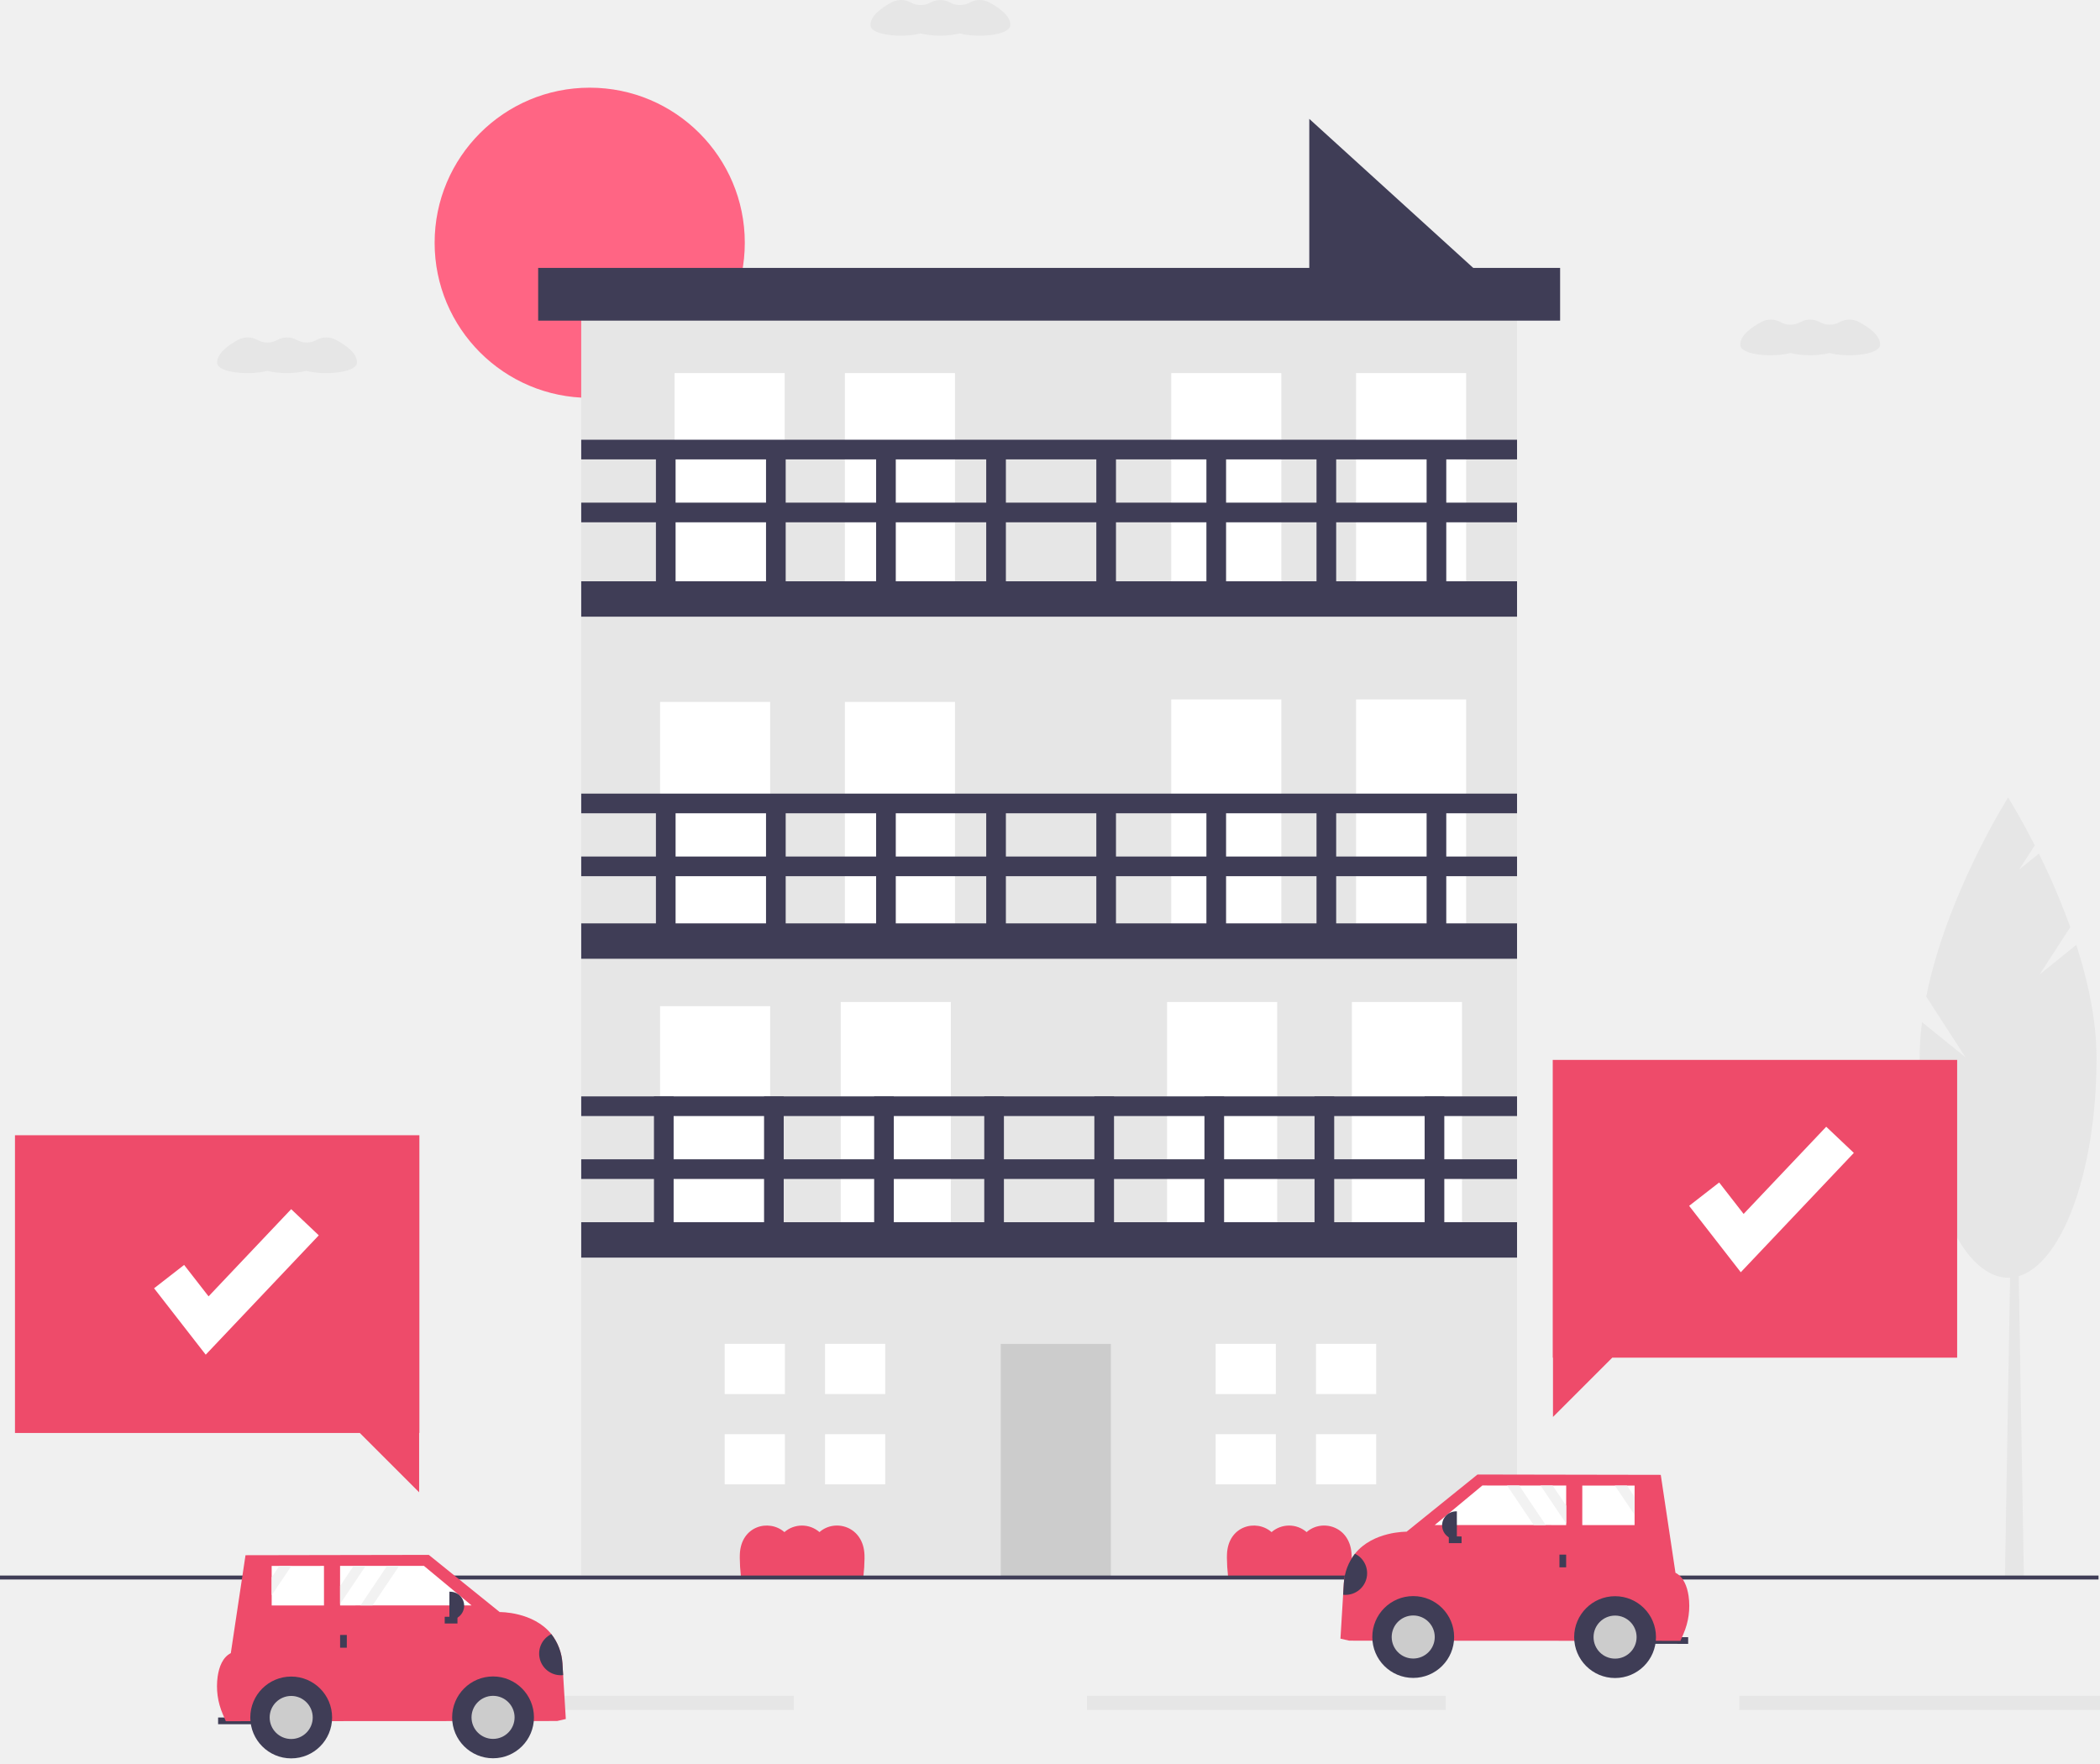
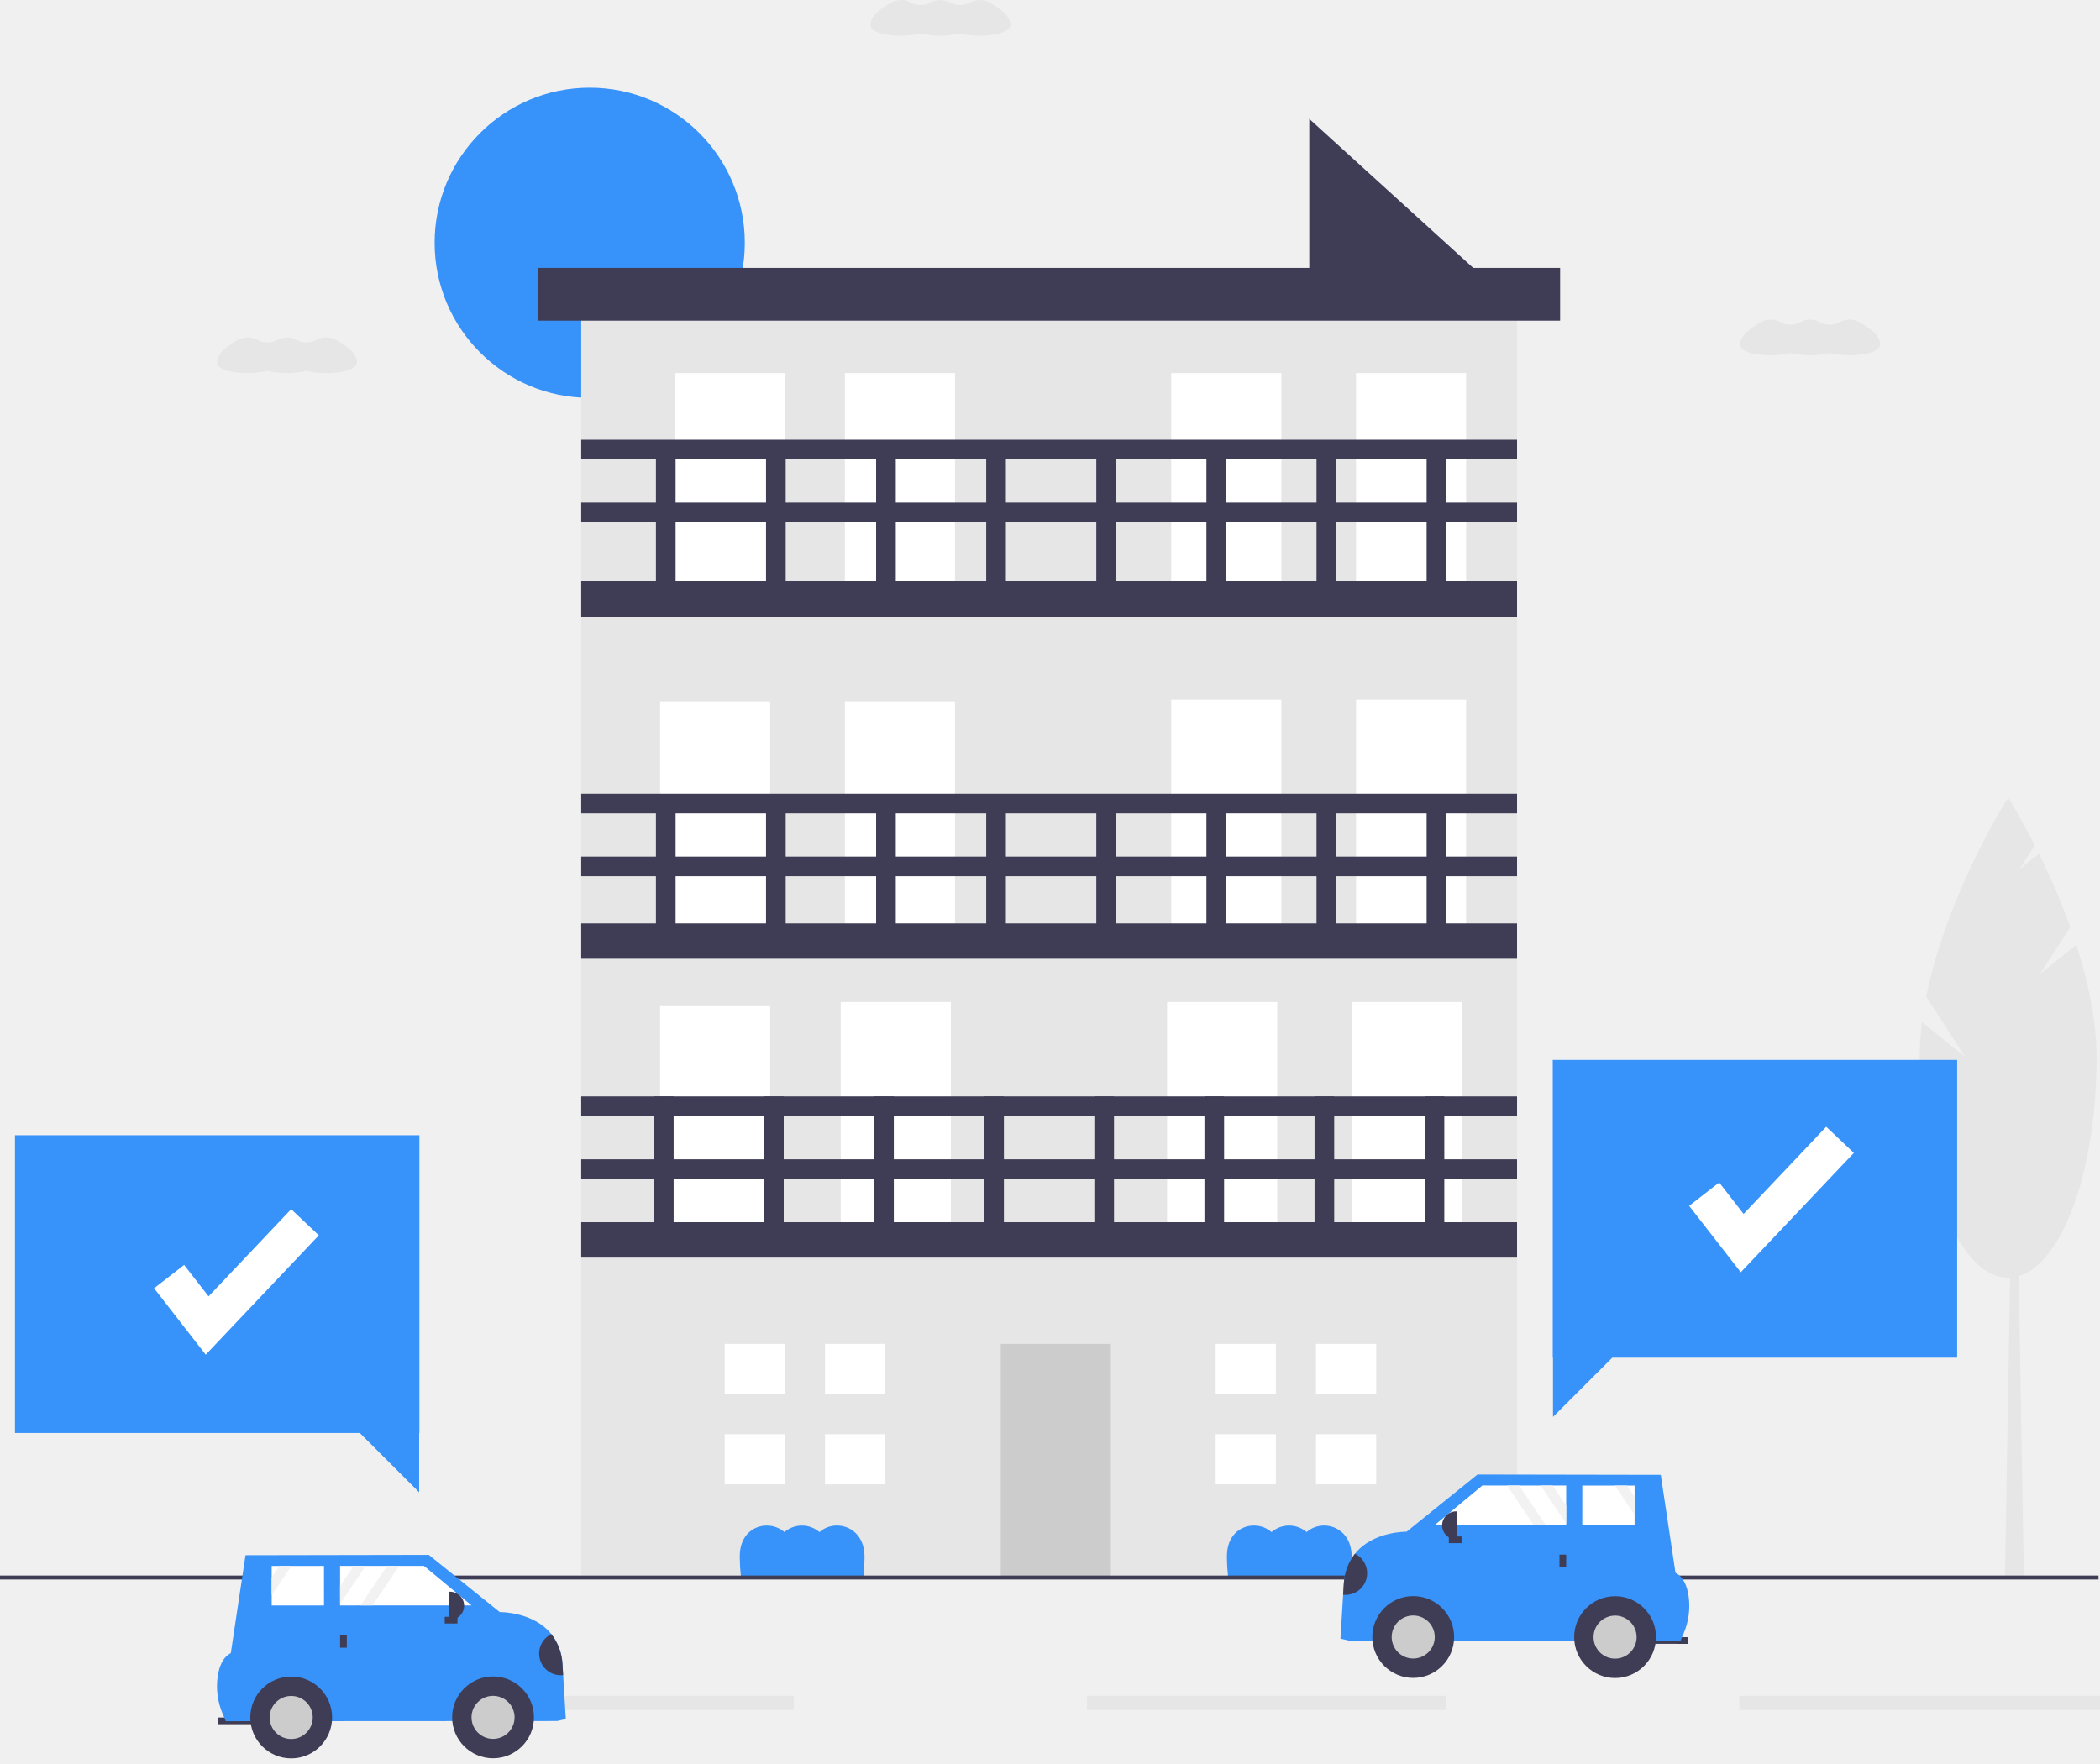
<svg xmlns="http://www.w3.org/2000/svg" width="350" height="294" viewBox="0 0 350 294" fill="none">
  <g clip-path="url(#clip0_11_76)">
-     <path d="M98.285 66.309C112.561 66.309 124.133 54.737 124.133 40.462C124.133 26.186 112.561 14.614 98.285 14.614C84.01 14.614 72.438 26.186 72.438 40.462C72.438 54.737 84.01 66.309 98.285 66.309Z" fill="#FF6584" />
+     <path d="M98.285 66.309C112.561 66.309 124.133 54.737 124.133 40.462C124.133 26.186 112.561 14.614 98.285 14.614C84.01 14.614 72.438 26.186 72.438 40.462C72.438 54.737 84.01 66.309 98.285 66.309Z" fill="#3792F9" />
    <path d="M249.219 47.998H218.214V19.812L249.219 47.998Z" fill="#3F3D56" />
    <path d="M252.841 47.075H96.87V262.558H252.841V47.075Z" fill="#E6E6E6" />
    <path d="M130.781 62.184H112.431V100.849H130.781V62.184Z" fill="white" />
    <path d="M159.163 62.184H140.814V100.849H159.163V62.184Z" fill="white" />
    <path d="M128.362 116.986H110.013V155.651H128.362V116.986Z" fill="white" />
    <path d="M159.163 116.986H140.814V155.651H159.163V116.986Z" fill="white" />
    <path d="M128.362 167.693H110.013V206.359H128.362V167.693Z" fill="white" />
    <path d="M158.472 167.002H140.123V205.668H158.472V167.002Z" fill="white" />
    <path d="M185.142 223.98H166.793V262.645H185.142V223.98Z" fill="#CCCCCC" />
    <path d="M212.866 167.002H194.516V205.668H212.866V167.002Z" fill="white" />
    <path d="M243.667 167.002H225.317V205.668H243.667V167.002Z" fill="white" />
    <path d="M213.557 116.577H195.207V155.242H213.557V116.577Z" fill="white" />
    <path d="M244.358 116.577H226.008V155.242H244.358V116.577Z" fill="white" />
    <path d="M213.557 62.184H195.207V100.849H213.557V62.184Z" fill="white" />
    <path d="M244.358 62.184H226.008V100.849H244.358V62.184Z" fill="white" />
    <path d="M252.841 96.881H96.87V102.779H252.841V96.881Z" fill="#3F3D56" />
    <path d="M252.841 142.755H96.87V146.032H252.841V142.755Z" fill="#3F3D56" />
    <path d="M252.841 132.269H96.87V135.546H252.841V132.269Z" fill="#3F3D56" />
    <path d="M112.271 208.944V182.731H108.994V208.944H112.271Z" fill="#3F3D56" />
    <path d="M130.62 208.944V182.731H127.344V208.944H130.62Z" fill="#3F3D56" />
    <path d="M148.97 208.944V182.731H145.693V208.944H148.97Z" fill="#3F3D56" />
    <path d="M167.319 208.944V182.731H164.043V208.944H167.319Z" fill="#3F3D56" />
    <path d="M185.669 208.944V182.731H182.392V208.944H185.669Z" fill="#3F3D56" />
    <path d="M204.018 208.944V182.731H200.742V208.944H204.018Z" fill="#3F3D56" />
    <path d="M222.368 208.944V182.731H219.091V208.944H222.368Z" fill="#3F3D56" />
    <path d="M240.718 208.944V182.731H237.441V208.944H240.718Z" fill="#3F3D56" />
    <path d="M112.598 159.138V132.925H109.322V159.138H112.598Z" fill="#3F3D56" />
    <path d="M130.948 159.138V132.925H127.671V159.138H130.948Z" fill="#3F3D56" />
    <path d="M149.297 159.138V132.925H146.021V159.138H149.297Z" fill="#3F3D56" />
    <path d="M167.647 159.138V132.925H164.37V159.138H167.647Z" fill="#3F3D56" />
    <path d="M185.997 159.138V132.925H182.72V159.138H185.997Z" fill="#3F3D56" />
    <path d="M204.346 159.138V132.925H201.069V159.138H204.346Z" fill="#3F3D56" />
    <path d="M222.696 159.138V132.925H219.419V159.138H222.696Z" fill="#3F3D56" />
    <path d="M241.045 159.138V132.925H237.769V159.138H241.045Z" fill="#3F3D56" />
    <path d="M112.598 100.813V74.599H109.322V100.813H112.598Z" fill="#3F3D56" />
    <path d="M130.948 100.813V74.599H127.671V100.813H130.948Z" fill="#3F3D56" />
    <path d="M149.297 100.813V74.599H146.021V100.813H149.297Z" fill="#3F3D56" />
    <path d="M167.647 100.813V74.599H164.37V100.813H167.647Z" fill="#3F3D56" />
    <path d="M185.997 100.813V74.599H182.72V100.813H185.997Z" fill="#3F3D56" />
    <path d="M204.346 100.813V74.599H201.069V100.813H204.346Z" fill="#3F3D56" />
    <path d="M222.696 100.813V74.599H219.419V100.813H222.696Z" fill="#3F3D56" />
    <path d="M241.045 100.813V74.599H237.769V100.813H241.045Z" fill="#3F3D56" />
    <path d="M252.841 83.774H96.87V87.051H252.841V83.774Z" fill="#3F3D56" />
    <path d="M252.841 73.289H96.87V76.565H252.841V73.289Z" fill="#3F3D56" />
    <path d="M252.841 153.896H96.87V159.794H252.841V153.896Z" fill="#3F3D56" />
    <path d="M260.019 44.651H89.693V53.44H260.019V44.651Z" fill="#3F3D56" />
    <path d="M130.815 232.341V223.98H120.782V232.341H129.979H130.815Z" fill="white" />
    <path d="M129.979 239.029H120.782V247.39H130.815V239.029H129.979Z" fill="white" />
    <path d="M147.537 223.98H137.504V232.34H147.537V223.98Z" fill="white" />
    <path d="M147.537 239.029H137.504V247.39H147.537V239.029Z" fill="white" />
    <path d="M212.644 232.341V223.98H202.611V232.341H211.808H212.644Z" fill="white" />
    <path d="M211.808 239.029H202.611V247.39H212.644V239.029H211.808Z" fill="white" />
    <path d="M229.366 223.98H219.333V232.34H229.366V223.98Z" fill="white" />
    <path d="M229.366 239.029H219.333V247.39H229.366V239.029Z" fill="white" />
    <path d="M252.841 203.702H96.87V209.6H252.841V203.702Z" fill="#3F3D56" />
    <path d="M252.841 193.216H96.87V196.493H252.841V193.216Z" fill="#3F3D56" />
    <path d="M252.841 182.731H96.87V186.007H252.841V182.731Z" fill="#3F3D56" />
-     <path d="M144.089 259.75C144.09 259.567 144.087 259.386 144.082 259.205C143.942 254.374 139.149 253.064 136.58 255.351C135.77 254.647 134.732 254.259 133.658 254.259C132.585 254.259 131.547 254.647 130.736 255.351C128.156 253.1 123.459 254.317 123.304 259.093C123.298 259.274 123.295 259.455 123.295 259.637C123.302 260.642 123.364 261.645 123.479 262.643H143.907C144.018 261.682 144.079 260.717 144.089 259.75V259.75Z" fill="#EE4B6A" />
-     <path d="M225.279 259.75C225.279 259.567 225.277 259.386 225.272 259.205C225.131 254.374 220.339 253.064 217.77 255.351C216.959 254.647 215.922 254.259 214.848 254.259C213.774 254.259 212.737 254.647 211.926 255.351C209.346 253.1 204.649 254.317 204.494 259.093C204.488 259.274 204.485 259.455 204.485 259.637C204.492 260.642 204.554 261.645 204.669 262.643H225.097C225.208 261.682 225.269 260.717 225.279 259.75Z" fill="#EE4B6A" />
+     <path d="M144.089 259.75C144.09 259.567 144.087 259.386 144.082 259.205C143.942 254.374 139.149 253.064 136.58 255.351C135.77 254.647 134.732 254.259 133.658 254.259C132.585 254.259 131.547 254.647 130.736 255.351C128.156 253.1 123.459 254.317 123.304 259.093C123.298 259.274 123.295 259.455 123.295 259.637C123.302 260.642 123.364 261.645 123.479 262.643H143.907C144.018 261.682 144.079 260.717 144.089 259.75V259.75Z" fill="#3792F9" />
+     <path d="M225.279 259.75C225.279 259.567 225.277 259.386 225.272 259.205C225.131 254.374 220.339 253.064 217.77 255.351C216.959 254.647 215.922 254.259 214.848 254.259C213.774 254.259 212.737 254.647 211.926 255.351C209.346 253.1 204.649 254.317 204.494 259.093C204.488 259.274 204.485 259.455 204.485 259.637C204.492 260.642 204.554 261.645 204.669 262.643H225.097C225.208 261.682 225.269 260.717 225.279 259.75Z" fill="#3792F9" />
    <path d="M337.315 262.97H334.156L335.209 201.256H336.262L337.315 262.97Z" fill="#E6E6E6" />
    <path d="M339.948 162.402L345.047 154.521C343.535 150.343 341.788 146.254 339.815 142.273L336.518 144.936L339.129 140.901C336.64 136.003 334.682 132.916 334.682 132.916C334.682 132.916 324.455 149.034 321.037 166.098L327.582 176.212L320.337 170.361C320.079 172.348 319.946 174.351 319.94 176.355C319.94 196.565 326.54 212.949 334.682 212.949C342.825 212.949 349.425 196.565 349.425 176.355C349.425 170.09 348.008 163.535 346.053 157.471L339.948 162.402Z" fill="#E6E6E6" />
-     <path d="M326.191 176.65H258.79V226.278H258.831V236.158L268.712 226.278H326.191V176.65Z" fill="#EE4B6A" />
+     <path d="M326.191 176.65H258.79V226.278H258.831V236.158L268.712 226.278H326.191V176.65Z" fill="#3792F9" />
    <path d="M240.956 282.639H181.158V285.003H240.956V282.639Z" fill="#E6E6E6" />
    <path d="M350 282.639H289.879V285.003H350V282.639Z" fill="#E6E6E6" />
    <path d="M132.313 282.639H72.438V285.003H132.313V282.639Z" fill="#E6E6E6" />
    <path d="M349.754 262.591H0V263.25H349.754V262.591Z" fill="#3F3D56" />
    <path d="M274.32 273.973L281.361 273.976L281.362 272.859L274.32 272.855L274.32 273.973Z" fill="#3F3D56" />
-     <path d="M223.409 273.107L224.862 273.443L280.076 273.473L280.573 272.316C281.439 270.332 281.736 268.146 281.431 266.002C281.193 264.405 280.597 262.817 279.244 262.128L276.794 245.808L246.247 245.753L234.428 255.286C234.428 255.286 228.853 255.185 225.824 258.956C224.732 260.358 224.086 262.057 223.973 263.83L223.853 265.792L223.409 273.107Z" fill="#EE4B6A" />
+     <path d="M223.409 273.107L224.862 273.443L280.076 273.473L280.573 272.316C281.439 270.332 281.736 268.146 281.431 266.002C281.193 264.405 280.597 262.817 279.244 262.128L276.794 245.808L246.247 245.753L234.428 255.286C234.428 255.286 228.853 255.185 225.824 258.956C224.732 260.358 224.086 262.057 223.973 263.83L223.853 265.792L223.409 273.107Z" fill="#3792F9" />
    <path d="M235.536 279.652C239.302 279.652 242.354 276.6 242.354 272.834C242.354 269.069 239.302 266.016 235.536 266.016C231.771 266.016 228.718 269.069 228.718 272.834C228.718 276.6 231.771 279.652 235.536 279.652Z" fill="#3F3D56" />
    <path d="M235.536 276.423C237.518 276.423 239.125 274.816 239.125 272.834C239.125 270.852 237.518 269.246 235.536 269.246C233.554 269.246 231.948 270.852 231.948 272.834C231.948 274.816 233.554 276.423 235.536 276.423Z" fill="#CCCCCC" />
    <path d="M269.179 279.67C272.944 279.67 275.997 276.617 275.997 272.852C275.997 269.087 272.944 266.034 269.179 266.034C265.414 266.034 262.361 269.087 262.361 272.852C262.361 276.617 265.414 279.67 269.179 279.67Z" fill="#3F3D56" />
    <path d="M269.179 276.44C271.161 276.44 272.767 274.834 272.767 272.852C272.767 270.87 271.161 269.264 269.179 269.264C267.197 269.264 265.591 270.87 265.591 272.852C265.591 274.834 267.197 276.44 269.179 276.44Z" fill="#CCCCCC" />
    <path d="M239.123 254.171L255.617 254.179H257.63L261.029 254.181V253.933L261.031 250.944L261.034 247.588H258.773L256.759 247.585L253.193 247.583H251.18L247.062 247.58L239.123 254.171Z" fill="white" />
    <path d="M263.713 254.183L272.429 254.188L272.432 252.478V249.489L272.434 247.595H271.158L269.145 247.592L263.715 247.59L263.713 254.183Z" fill="white" />
    <path d="M259.907 261.225L261.025 261.225L261.026 259.101L259.908 259.101L259.907 261.225Z" fill="#3F3D56" />
    <path d="M243.593 257.192L243.594 256.074L241.47 256.073L241.47 257.191L243.593 257.192Z" fill="#3F3D56" />
    <path d="M242.81 256.564L242.687 256.564C242.067 256.564 241.473 256.317 241.036 255.879C240.598 255.441 240.352 254.846 240.352 254.227V254.227C240.353 253.607 240.599 253.013 241.037 252.575C241.476 252.138 242.07 251.892 242.69 251.892L242.812 251.892L242.81 256.564Z" fill="#3F3D56" />
    <path d="M223.853 265.792C224.698 265.884 225.549 265.675 226.255 265.201C226.961 264.727 227.477 264.02 227.713 263.203C227.949 262.386 227.888 261.512 227.543 260.735C227.197 259.958 226.589 259.328 225.824 258.956C224.732 260.358 224.086 262.057 223.973 263.83L223.853 265.792Z" fill="#3F3D56" />
    <path d="M256.759 247.585L261.029 253.933L261.031 250.944L258.773 247.587L256.759 247.585Z" fill="#F2F2F2" />
    <path d="M269.145 247.592L272.432 252.477V249.488L271.158 247.595L269.145 247.592Z" fill="#F2F2F2" />
    <path d="M251.18 247.583L255.617 254.178H257.63L253.193 247.583H251.18Z" fill="#F2F2F2" />
    <path d="M161.662 0.413L161.616 0.438C161.124 0.707 160.572 0.849 160.012 0.851C159.451 0.853 158.898 0.715 158.404 0.449C158.376 0.434 158.348 0.418 158.319 0.403C157.825 0.14 157.274 0.003 156.714 0.005C156.154 0.007 155.603 0.147 155.111 0.415L155.069 0.438C154.577 0.707 154.025 0.849 153.464 0.851C152.903 0.853 152.351 0.715 151.857 0.449C151.827 0.433 151.798 0.417 151.769 0.402C151.281 0.139 150.735 0.001 150.181 0C149.627 -0 149.081 0.135 148.592 0.396C147.098 1.201 145.079 2.576 145.088 4.13C145.088 4.191 145.091 4.252 145.098 4.313C145.272 5.927 150.534 6.338 153.424 5.577C155.579 6.069 157.817 6.069 159.971 5.577C162.85 6.35 168.218 5.907 168.375 4.276C168.381 4.214 168.384 4.153 168.384 4.092C168.375 2.537 166.337 1.176 164.834 0.383C164.344 0.127 163.798 -0.005 163.244 0C162.691 0.005 162.147 0.147 161.662 0.413V0.413Z" fill="#E6E6E6" />
    <path d="M306.622 53.676L306.577 53.701C306.085 53.97 305.533 54.112 304.972 54.114C304.412 54.116 303.859 53.978 303.365 53.713C303.337 53.697 303.308 53.682 303.28 53.667C302.786 53.403 302.235 53.266 301.675 53.268C301.115 53.27 300.564 53.411 300.072 53.678L300.03 53.701C299.538 53.97 298.986 54.112 298.425 54.114C297.864 54.116 297.312 53.978 296.818 53.713C296.788 53.697 296.759 53.681 296.73 53.665C296.242 53.403 295.696 53.265 295.142 53.264C294.588 53.263 294.042 53.399 293.553 53.66C292.059 54.464 290.04 55.84 290.048 57.393C290.049 57.455 290.052 57.516 290.059 57.577C290.233 59.19 295.494 59.601 298.385 58.841C300.54 59.333 302.777 59.333 304.932 58.841C307.81 59.614 313.179 59.171 313.336 57.539C313.342 57.478 313.345 57.417 313.345 57.355C313.336 55.801 311.298 54.44 309.795 53.647C309.305 53.39 308.758 53.259 308.205 53.264C307.652 53.269 307.108 53.411 306.622 53.676V53.676Z" fill="#E6E6E6" />
    <path d="M52.772 56.65L52.726 56.675C52.234 56.944 51.682 57.086 51.122 57.088C50.561 57.09 50.008 56.952 49.514 56.686C49.486 56.67 49.458 56.655 49.429 56.64C48.935 56.377 48.384 56.24 47.824 56.242C47.264 56.244 46.714 56.384 46.221 56.651L46.179 56.675C45.687 56.944 45.135 57.086 44.574 57.088C44.014 57.09 43.461 56.952 42.967 56.686C42.938 56.67 42.908 56.654 42.879 56.639C42.391 56.376 41.846 56.238 41.291 56.237C40.737 56.236 40.191 56.372 39.702 56.633C38.208 57.438 36.189 58.813 36.198 60.367C36.198 60.428 36.202 60.489 36.208 60.55C36.382 62.164 41.644 62.575 44.534 61.814C46.689 62.306 48.927 62.306 51.081 61.814C53.96 62.587 59.328 62.144 59.485 60.513C59.491 60.451 59.494 60.39 59.494 60.329C59.485 58.774 57.447 57.413 55.944 56.62C55.454 56.364 54.908 56.232 54.354 56.237C53.801 56.242 53.257 56.384 52.772 56.65V56.65Z" fill="#E6E6E6" />
    <path d="M43.391 286.25H36.35V287.368H43.391V286.25Z" fill="#3F3D56" />
-     <path d="M94.302 286.5L92.85 286.836L37.635 286.866L37.139 285.709C36.273 283.725 35.976 281.539 36.28 279.395C36.518 277.798 37.114 276.21 38.468 275.521L40.918 259.201L71.465 259.146L83.284 268.679C83.284 268.679 88.859 268.579 91.888 272.349C92.98 273.751 93.625 275.45 93.739 277.224L93.858 279.185L94.302 286.5Z" fill="#EE4B6A" />
+     <path d="M94.302 286.5L92.85 286.836L37.635 286.866L37.139 285.709C36.273 283.725 35.976 281.539 36.28 279.395C36.518 277.798 37.114 276.21 38.468 275.521L40.918 259.201L71.465 259.146L83.284 268.679C83.284 268.679 88.859 268.579 91.888 272.349C92.98 273.751 93.625 275.45 93.739 277.224L93.858 279.185L94.302 286.5Z" fill="#3792F9" />
    <path d="M82.175 293.045C85.941 293.045 88.993 289.993 88.993 286.227C88.993 282.462 85.941 279.409 82.175 279.409C78.41 279.409 75.357 282.462 75.357 286.227C75.357 289.993 78.41 293.045 82.175 293.045Z" fill="#3F3D56" />
    <path d="M82.175 289.816C84.157 289.816 85.764 288.209 85.764 286.227C85.764 284.246 84.157 282.639 82.175 282.639C80.194 282.639 78.587 284.246 78.587 286.227C78.587 288.209 80.194 289.816 82.175 289.816Z" fill="#CCCCCC" />
    <path d="M48.532 293.063C52.298 293.063 55.35 290.011 55.35 286.245C55.35 282.48 52.298 279.427 48.532 279.427C44.767 279.427 41.715 282.48 41.715 286.245C41.715 290.011 44.767 293.063 48.532 293.063Z" fill="#3F3D56" />
    <path d="M48.532 289.834C50.514 289.834 52.121 288.227 52.121 286.245C52.121 284.264 50.514 282.657 48.532 282.657C46.551 282.657 44.944 284.264 44.944 286.245C44.944 288.227 46.551 289.834 48.532 289.834Z" fill="#CCCCCC" />
    <path d="M78.588 267.564L62.095 267.572H60.081L56.682 267.574V267.326L56.68 264.337L56.678 260.981H58.939L60.953 260.978L64.519 260.976H66.532L70.649 260.974L78.588 267.564Z" fill="white" />
    <path d="M53.999 267.577L45.282 267.581L45.28 265.871V262.882L45.277 260.988H46.554L48.567 260.986L53.996 260.983L53.999 267.577Z" fill="white" />
    <path d="M57.803 272.493H56.685V274.617H57.803V272.493Z" fill="#3F3D56" />
    <path d="M76.243 270.583L76.243 269.465L74.119 269.466L74.12 270.584L76.243 270.583Z" fill="#3F3D56" />
    <path d="M74.9 265.285H75.023C75.33 265.285 75.634 265.345 75.917 265.463C76.201 265.58 76.458 265.752 76.675 265.969C76.892 266.186 77.064 266.444 77.181 266.727C77.299 267.01 77.359 267.314 77.359 267.621V267.621C77.359 268.24 77.113 268.835 76.675 269.273C76.237 269.711 75.643 269.957 75.023 269.957H74.9V265.285H74.9Z" fill="#3F3D56" />
    <path d="M93.858 279.185C93.013 279.277 92.162 279.068 91.456 278.594C90.75 278.121 90.234 277.413 89.999 276.596C89.763 275.779 89.823 274.905 90.169 274.128C90.514 273.352 91.123 272.722 91.888 272.349C92.98 273.751 93.625 275.45 93.739 277.224L93.858 279.185Z" fill="#3F3D56" />
    <path d="M60.953 260.978L56.682 267.326L56.68 264.337L58.939 260.981L60.953 260.978Z" fill="#F2F2F2" />
    <path d="M48.567 260.986L45.28 265.871V262.882L46.554 260.988L48.567 260.986Z" fill="#F2F2F2" />
    <path d="M66.532 260.976L62.095 267.572H60.081L64.519 260.976H66.532Z" fill="#F2F2F2" />
    <path d="M290.13 212.041L281.522 200.975L286.528 197.082L290.603 202.322L304.37 187.789L308.974 192.151L290.13 212.041Z" fill="white" />
-     <path d="M2.497 189.207H69.898V238.835H69.857V248.716L59.976 238.835H2.497V189.207Z" fill="#EE4B6A" />
+     <path d="M2.497 189.207H69.898V238.835H69.857V248.716L59.976 238.835H2.497V189.207Z" fill="#3792F9" />
    <path d="M34.287 225.78L25.68 214.714L30.686 210.821L34.761 216.061L48.528 201.528L53.131 205.889L34.287 225.78Z" fill="white" />
  </g>
  <defs>
    <clipPath id="clip0_11_76">
      <rect width="350" height="293.063" fill="white" />
    </clipPath>
  </defs>
</svg>
